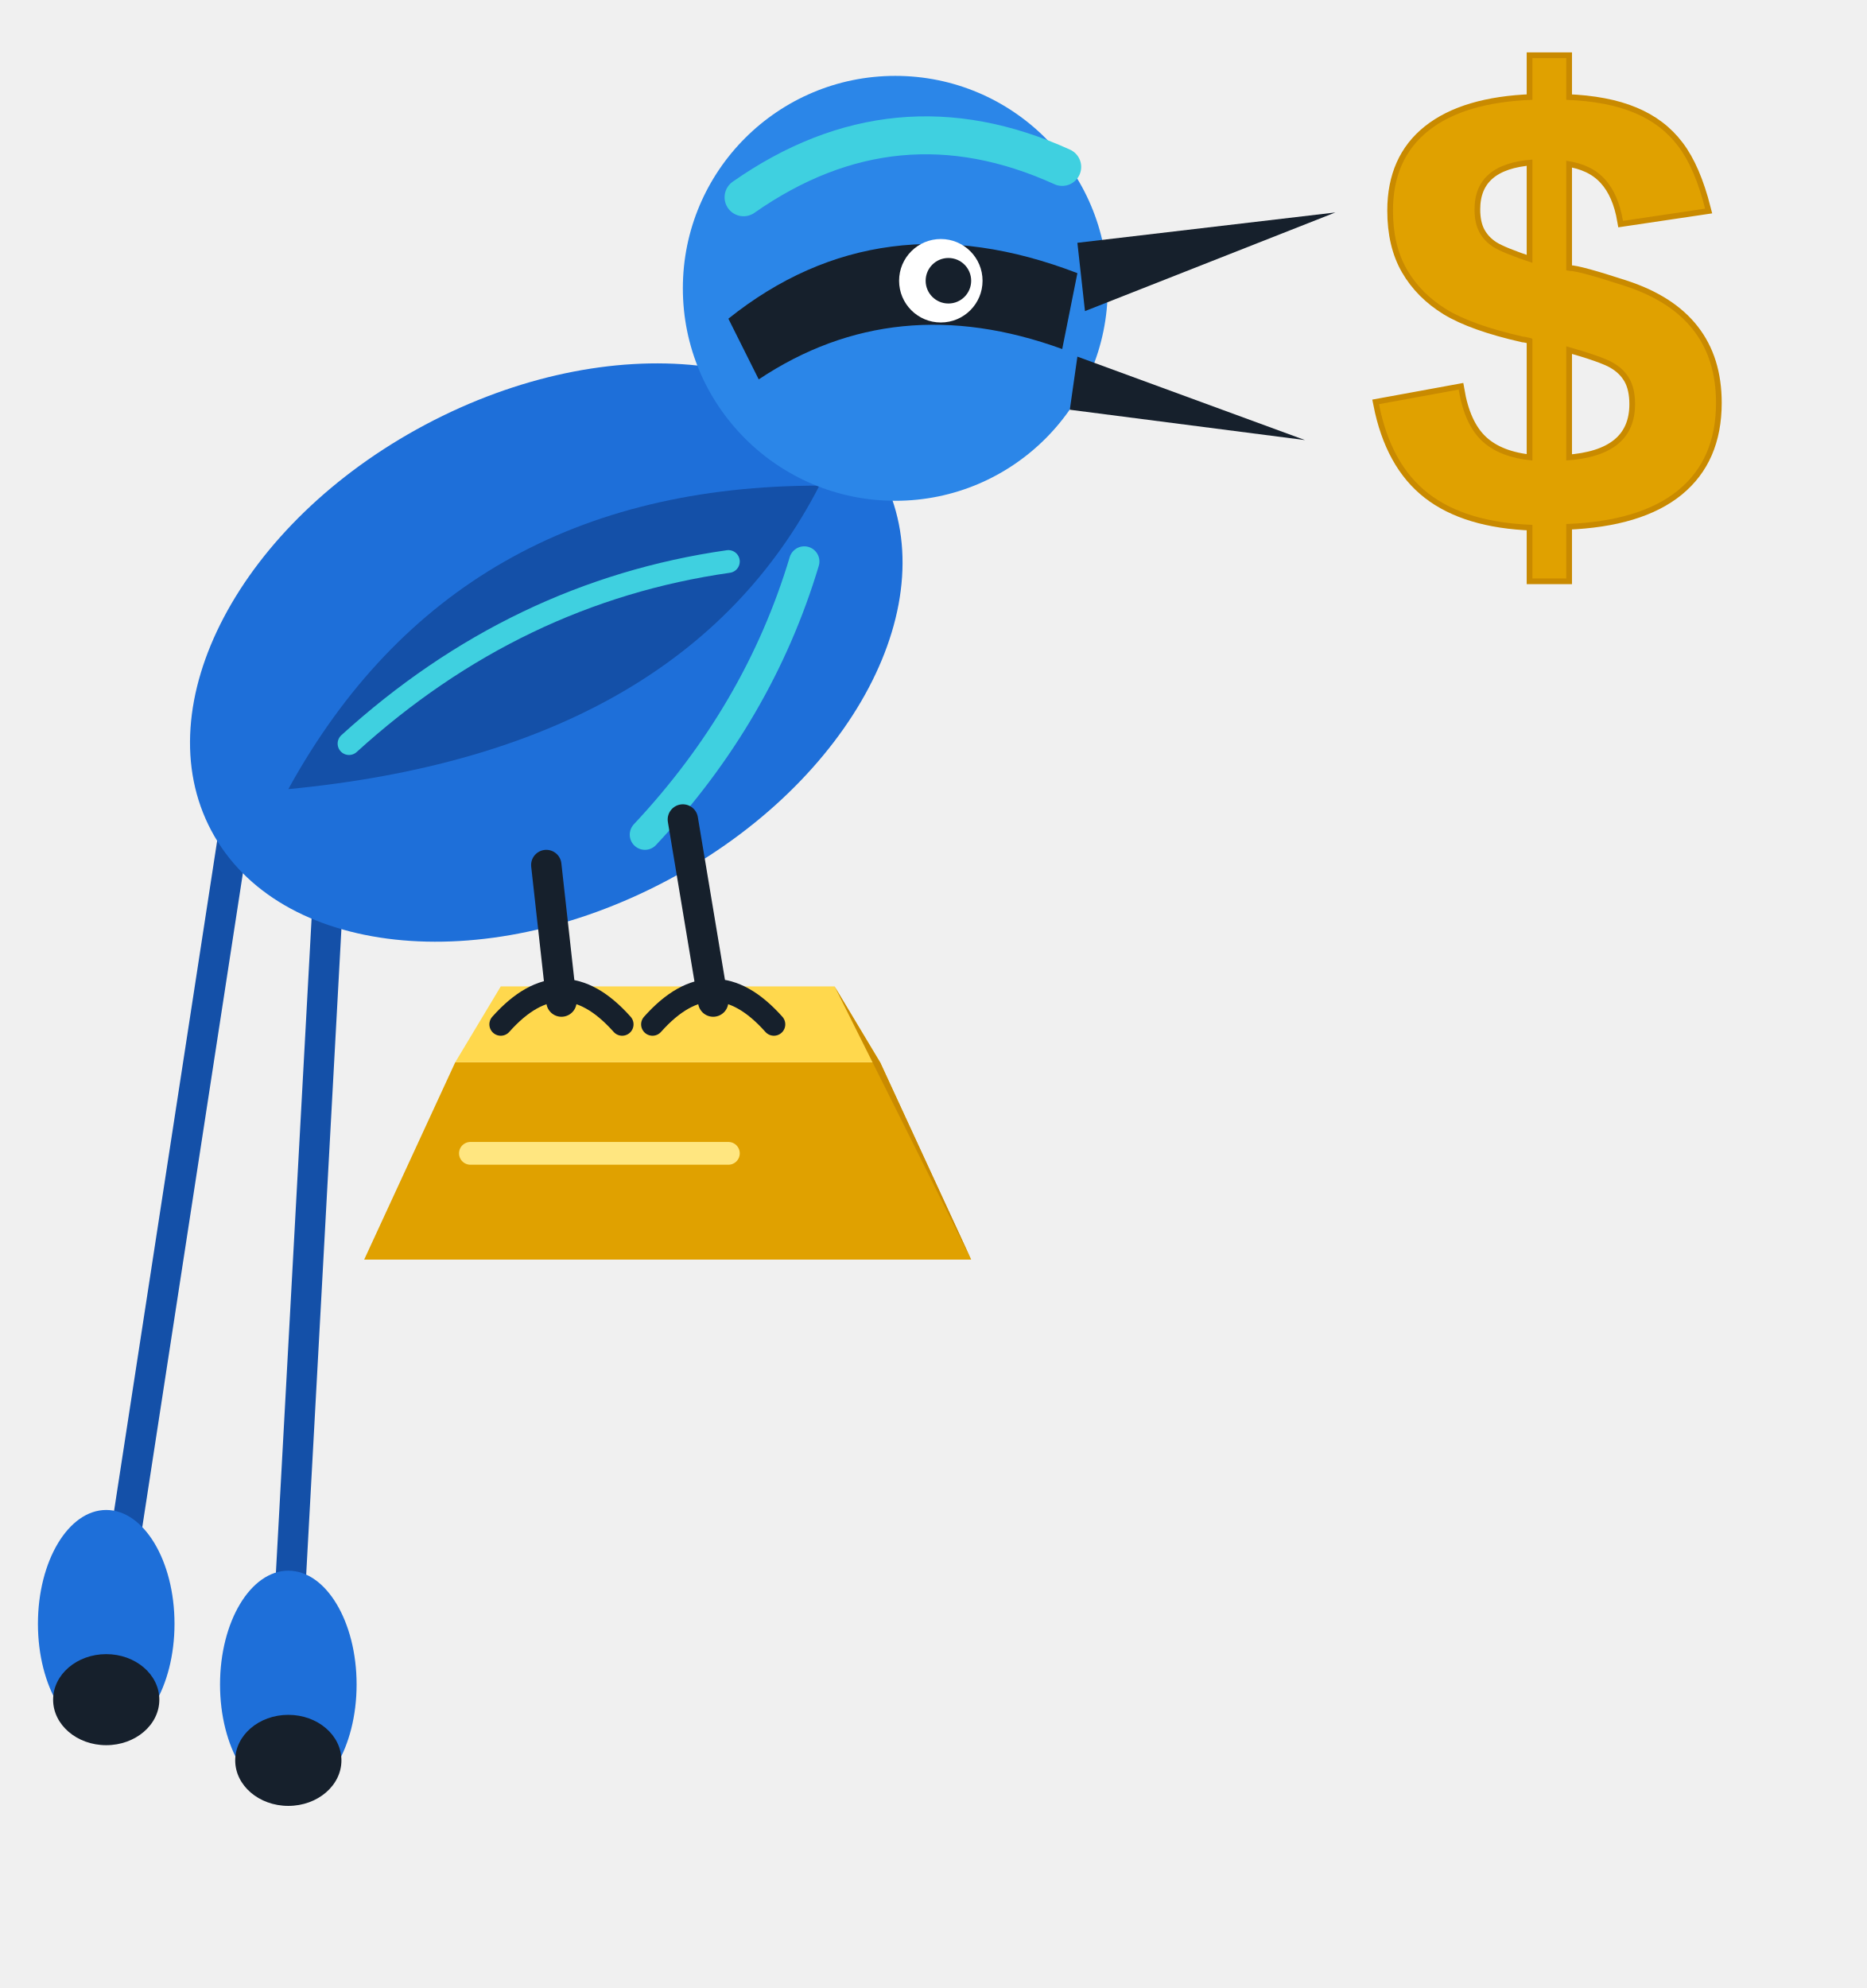
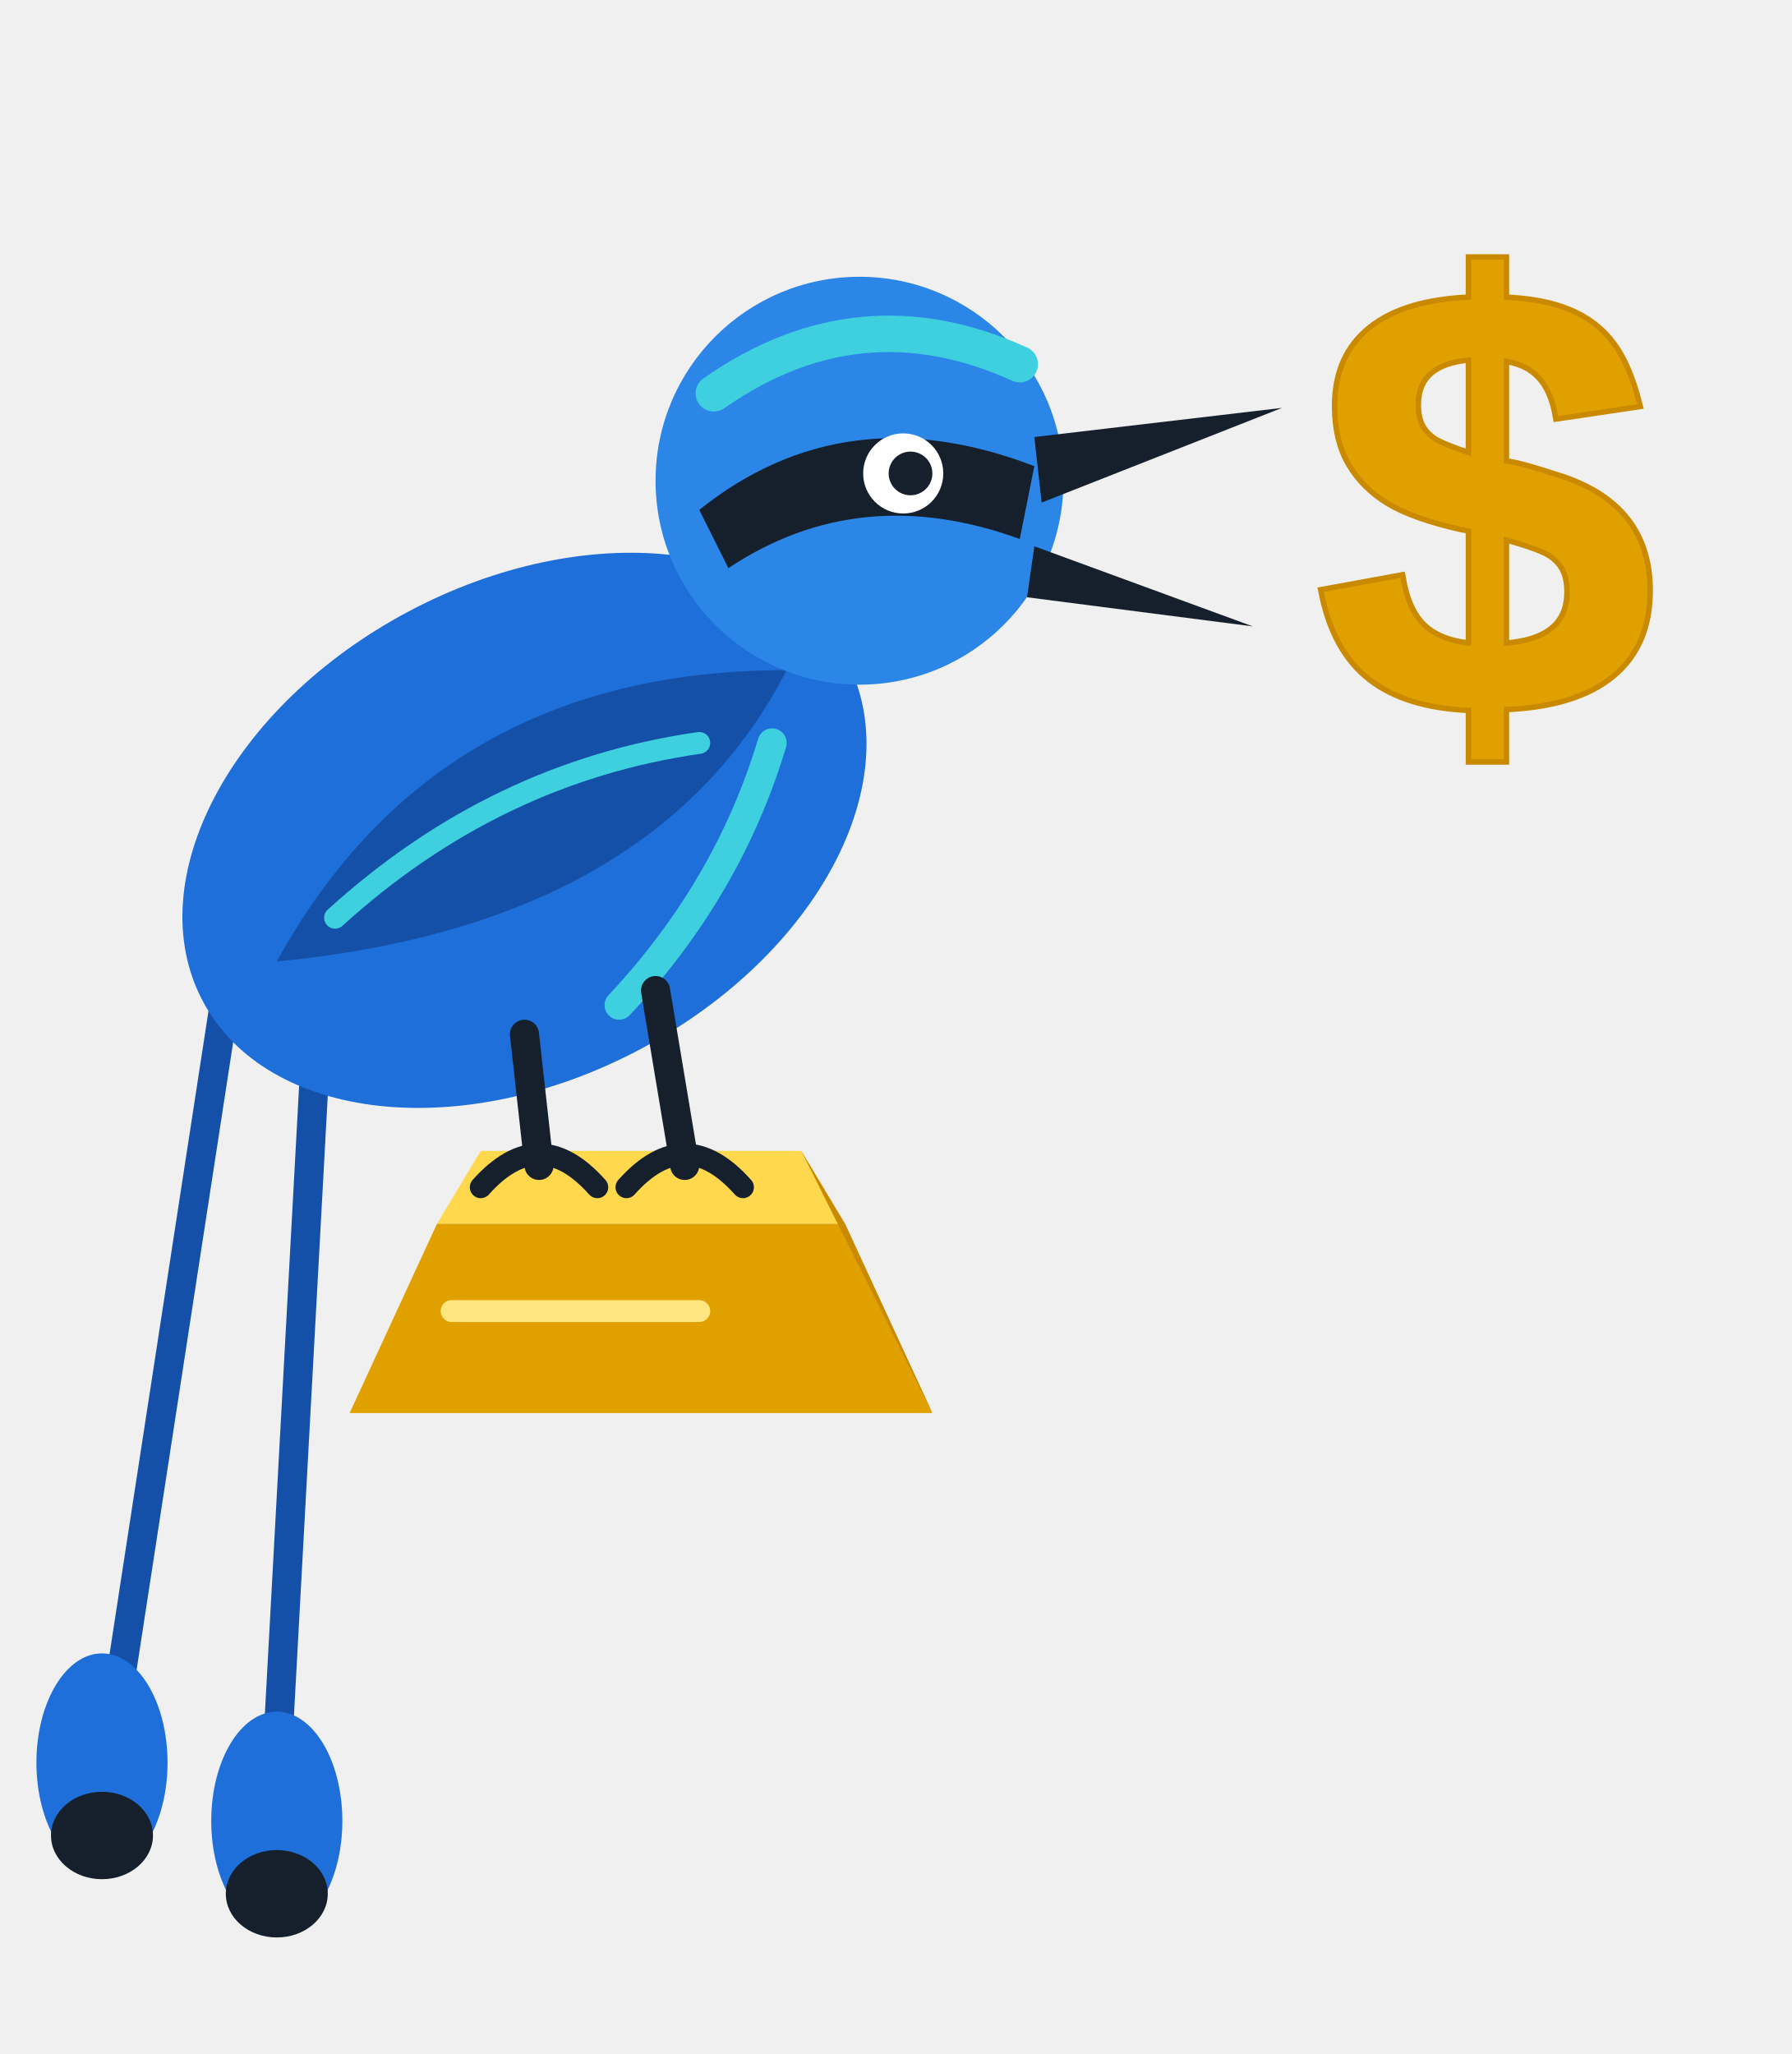
- <svg xmlns="http://www.w3.org/2000/svg" viewBox="80 96 246 262" width="246" height="262" role="img" aria-label="Gimme a W">
+ <svg xmlns="http://www.w3.org/2000/svg" viewBox="80 68 246 282" width="246" height="282" role="img" aria-label="Gimme a W">
  <path d="M112 198 L96 302" fill="none" stroke="#1450A8" stroke-width="4" stroke-linecap="round" />
  <path d="M124 200 L118 310" fill="none" stroke="#1450A8" stroke-width="4" stroke-linecap="round" />
  <ellipse cx="94" cy="310" rx="9" ry="15" fill="#1E6FD9" />
  <ellipse cx="94" cy="320" rx="7" ry="6" fill="#16202C" />
  <ellipse cx="118" cy="318" rx="9" ry="15" fill="#1E6FD9" />
  <ellipse cx="118" cy="328" rx="7" ry="6" fill="#16202C" />
  <path d="M140 236 L196 236 L208 262 L128 262 Z" fill="#E0A100" />
  <path d="M146 226 L190 226 L196 236 L140 236 Z" fill="#FFD84D" />
  <path d="M190 226 L196 236 L208 262 L202 250 Z" fill="#C98A00" />
  <line x1="142" y1="248" x2="176" y2="248" stroke="#FFE680" stroke-width="3" stroke-linecap="round" />
  <ellipse cx="152" cy="182" rx="50" ry="34" transform="rotate(-28 152 182)" fill="#1E6FD9" />
  <path d="M118 200 Q140 160 188 160 Q170 195 118 200 Z" fill="#1450A8" />
  <path d="M126 194 Q148 174 176 170" fill="none" stroke="#3FD0E0" stroke-width="3" stroke-linecap="round" />
  <path d="M165 206 Q180 190 186 170" fill="none" stroke="#3FD0E0" stroke-width="4" stroke-linecap="round" />
  <path d="M152 210 L154 228" fill="none" stroke="#16202C" stroke-width="4" stroke-linecap="round" />
  <path d="M170 204 L174 228" fill="none" stroke="#16202C" stroke-width="4" stroke-linecap="round" />
  <path d="M146 231 Q154 222 162 231" fill="none" stroke="#16202C" stroke-width="3" stroke-linecap="round" />
  <path d="M166 231 Q174 222 182 231" fill="none" stroke="#16202C" stroke-width="3" stroke-linecap="round" />
  <circle cx="198" cy="134" r="28" fill="#2B86E8" />
  <path d="M176 138 Q196 122 222 132 L220 142 Q198 134 180 146 Z" fill="#16202C" />
  <path d="M178 122 Q198 108 220 118" fill="none" stroke="#3FD0E0" stroke-width="5" stroke-linecap="round" />
  <circle cx="204" cy="133" r="5.5" fill="#FFFFFF" />
  <circle cx="205" cy="133" r="3" fill="#16202C" />
  <path d="M222 128 L256 124 L223 137 Z" fill="#16202C" />
  <path d="M222 143 L252 154 L221 150 Z" fill="#16202C" />
  <text x="284" y="166" text-anchor="middle" fill="#E0A100" stroke="#C98A00" stroke-width="1.5" paint-order="stroke" font-size="84" font-weight="700" font-family="Arial Black, Arial, Liberation Sans, DejaVu Sans, sans-serif">$</text>
</svg>
